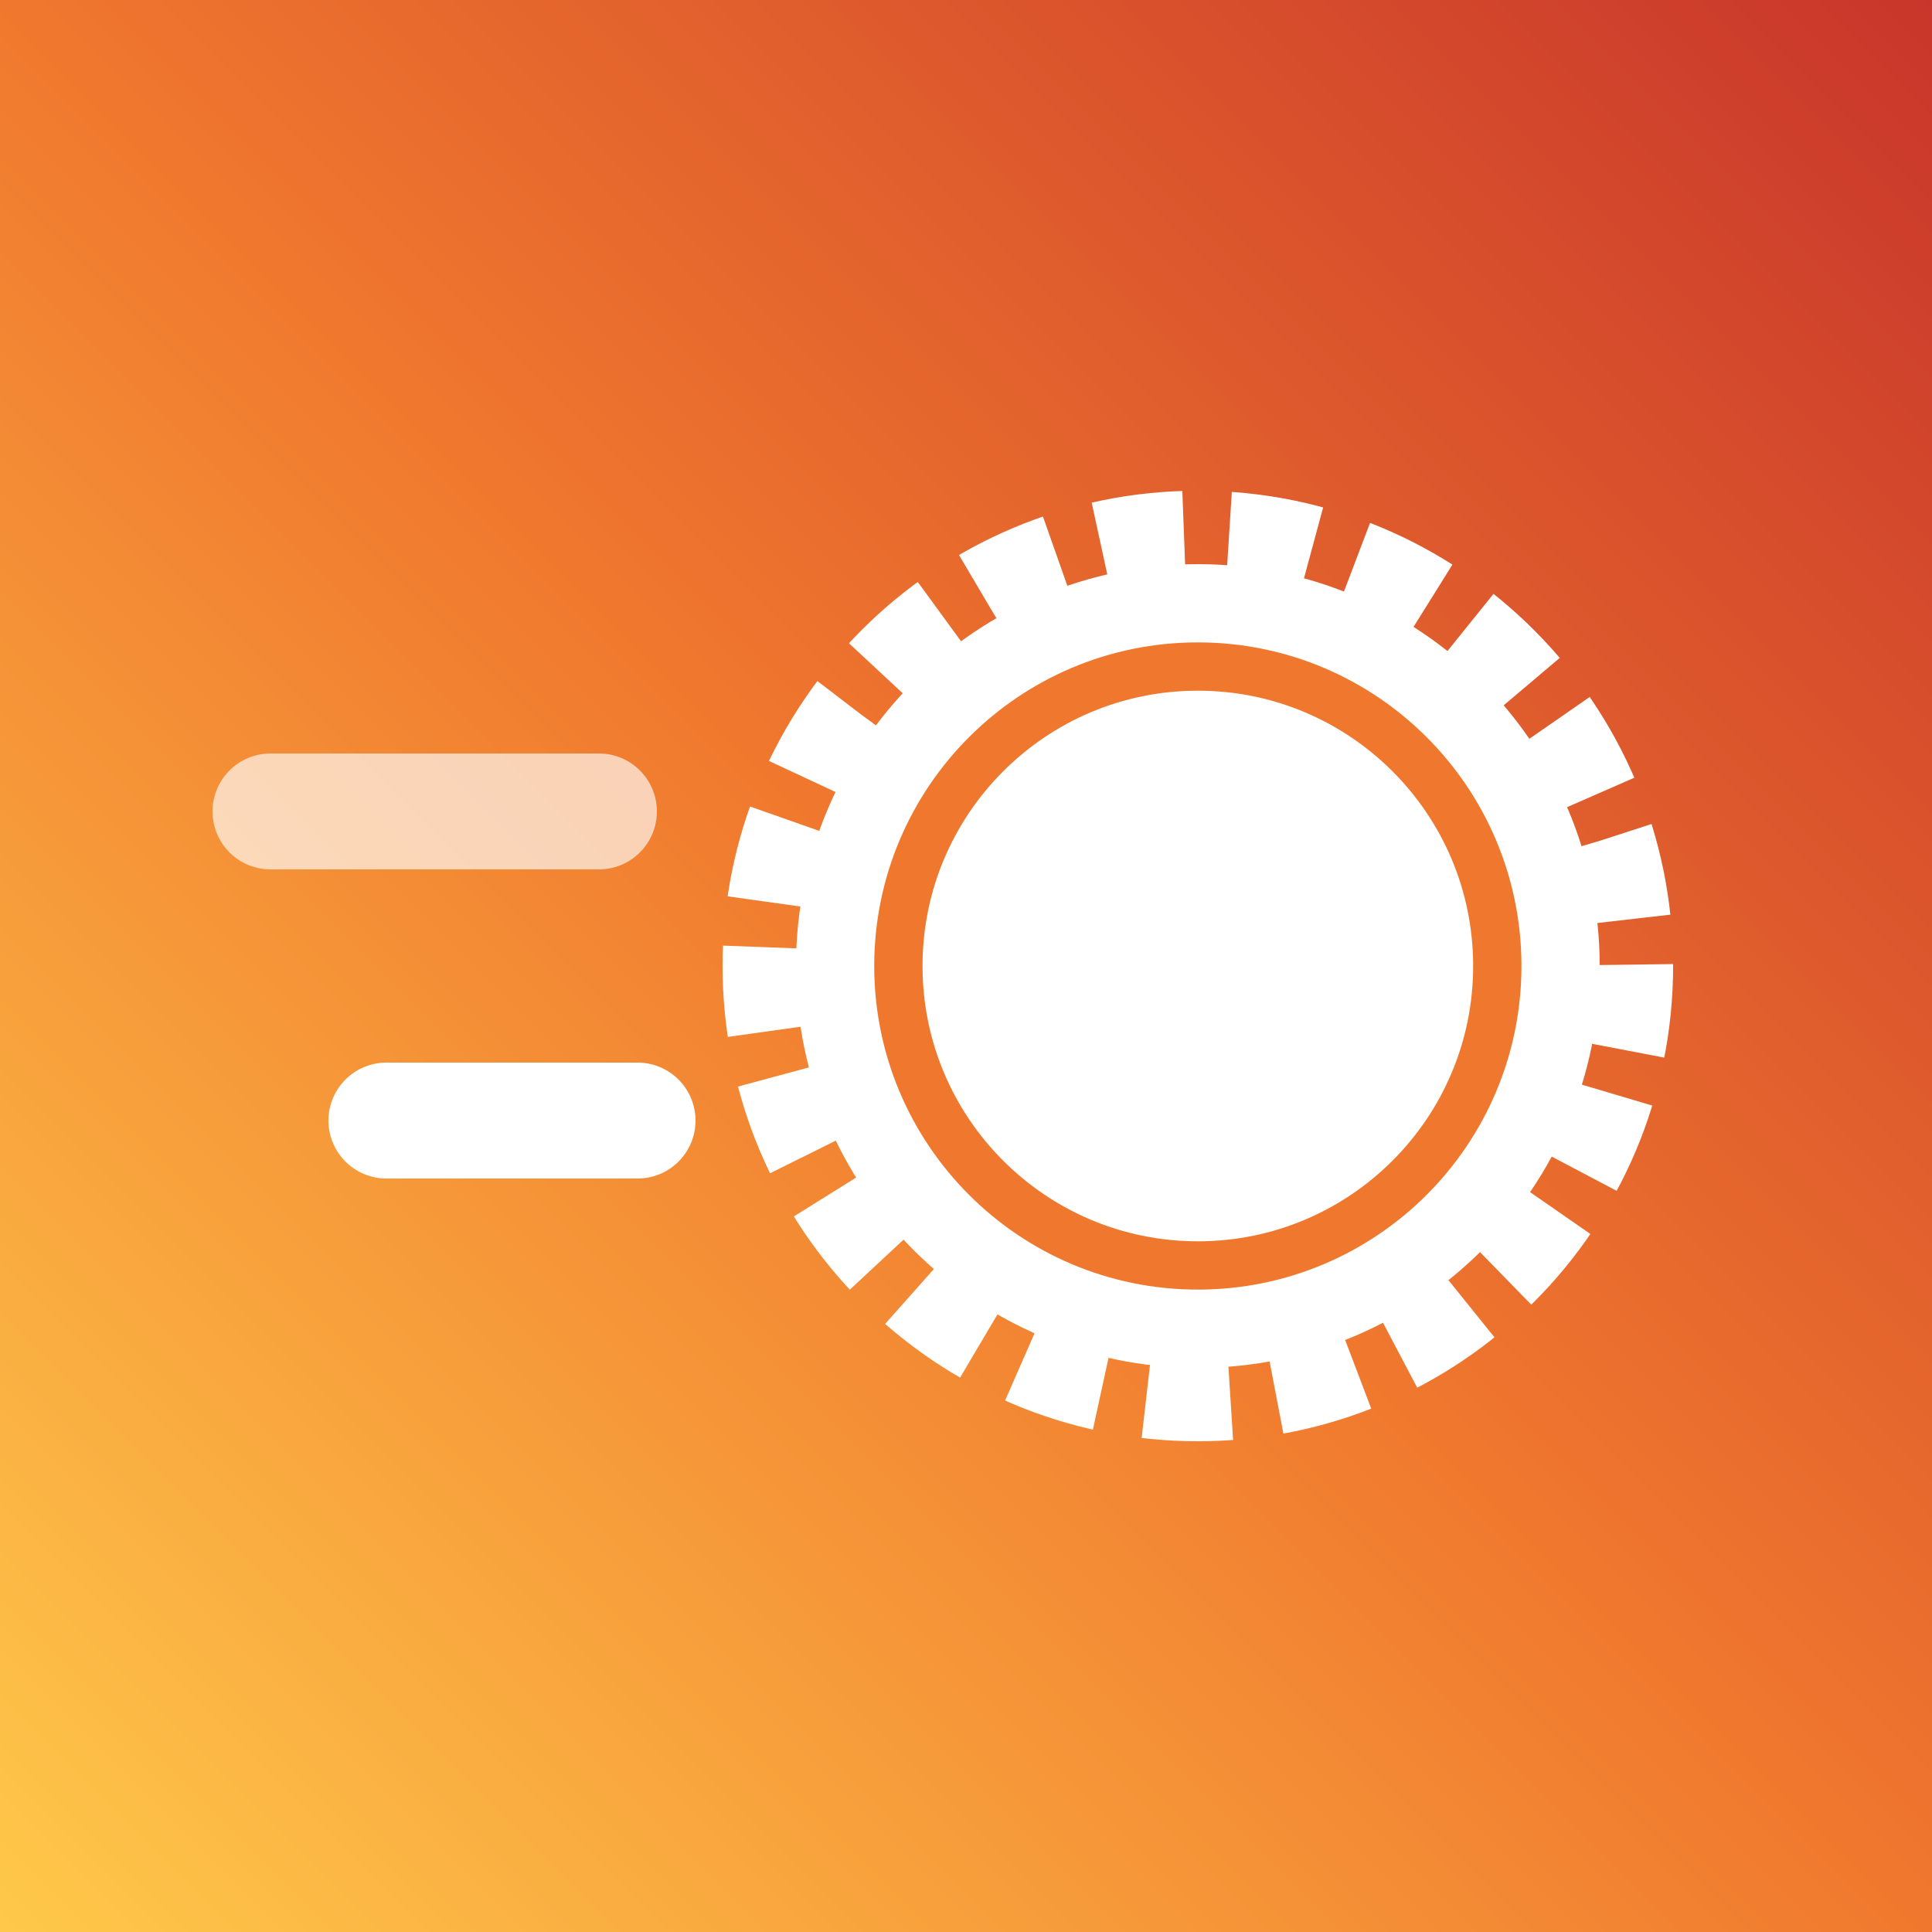
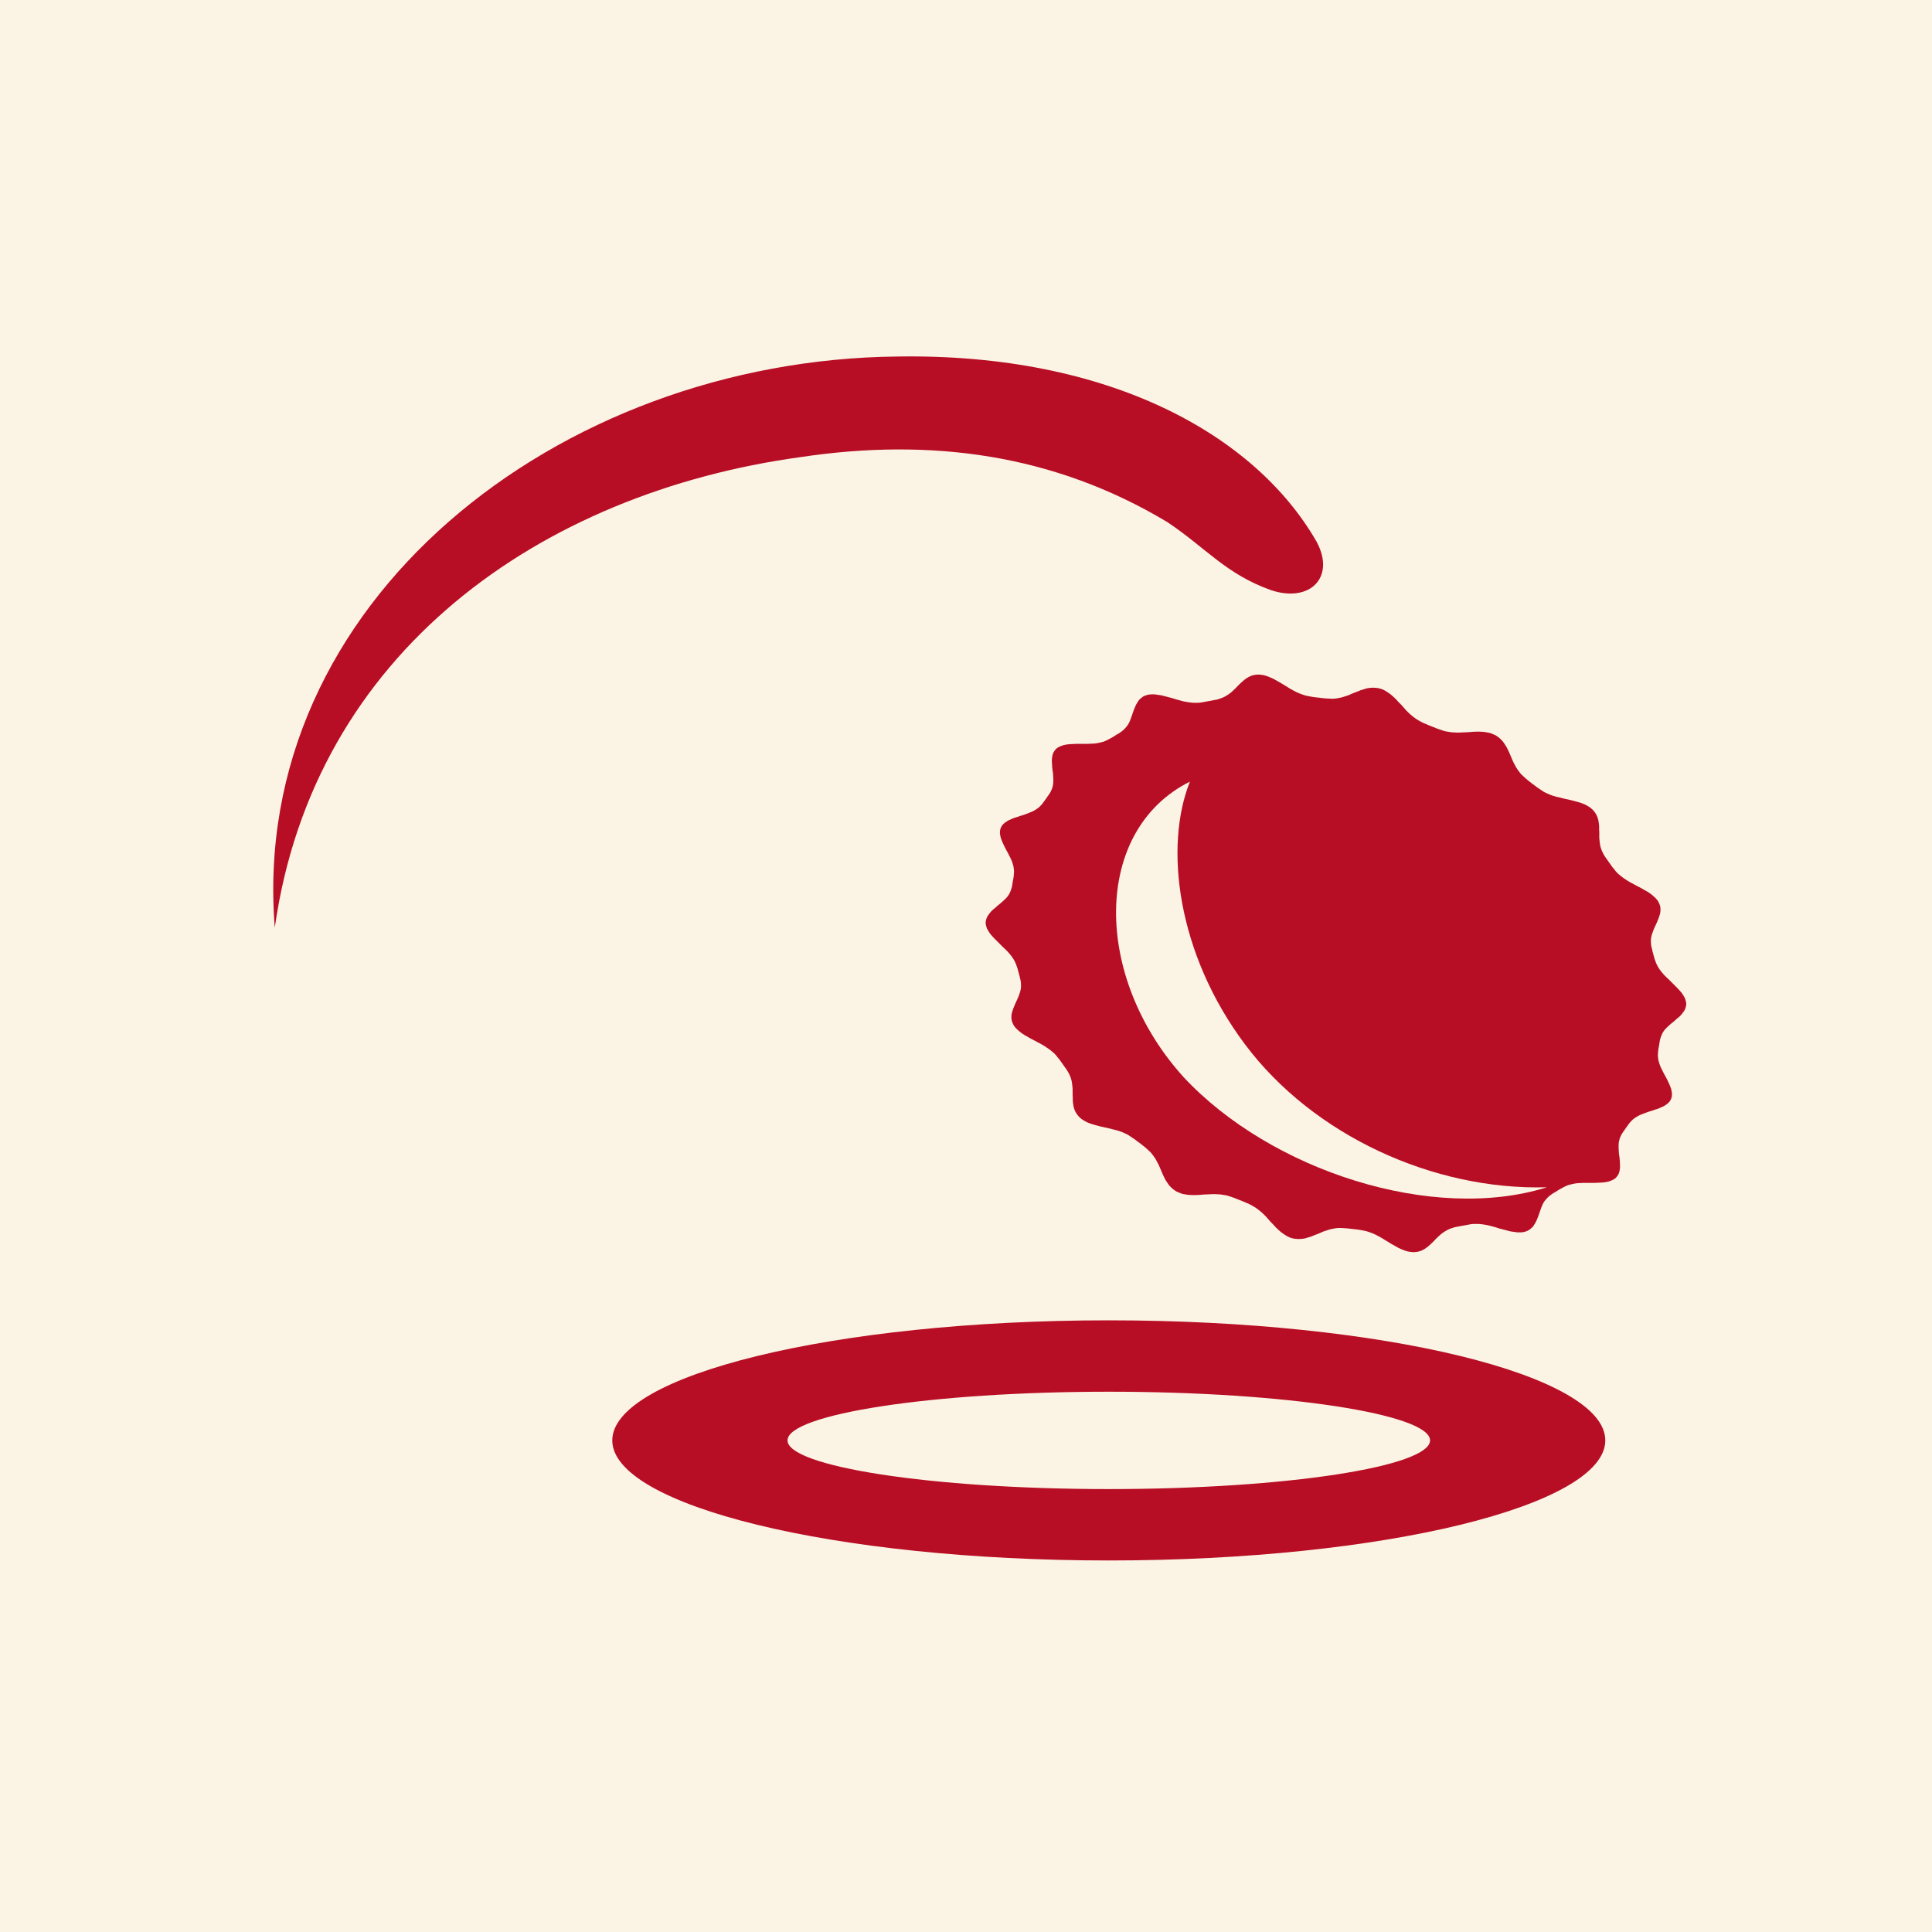
- <svg xmlns="http://www.w3.org/2000/svg" viewBox="0 0 100 100">
-   <defs>
-     <linearGradient id="g" x1="0" y1="1" x2="1" y2="0">
-       <stop offset="0" stop-color="#FFC94A" />
-       <stop offset="0.5" stop-color="#F0782E" />
-       <stop offset="1" stop-color="#C8352B" />
-     </linearGradient>
-   </defs>
-   <rect width="100" height="100" fill="url(#g)" />
-   <line x1="14" y1="42" x2="31" y2="42" stroke="#FFFFFF" stroke-width="6" stroke-linecap="round" opacity="0.65" />
-   <line x1="20" y1="58" x2="33" y2="58" stroke="#FFFFFF" stroke-width="6" stroke-linecap="round" />
-   <circle cx="62" cy="50" r="22" fill="none" stroke="#FFFFFF" stroke-width="5.2" stroke-dasharray="4.28 2.3" />
-   <circle cx="62" cy="50" r="20.8" fill="#FFFFFF" />
-   <circle cx="62" cy="50" r="15.5" fill="none" stroke="#F0782E" stroke-width="2.5" />
+ <svg xmlns="http://www.w3.org/2000/svg" viewBox="0 0 1024 1024" width="1024" height="1024">
+   <rect width="1024" height="1024" rx="0" fill="#FBF4E5" />
+   <g transform="translate(71.68,61.68) scale(0.86)">
+     <path fill="#B80E25" d="M86,500 C70,300 260,150 470,148 C600,146 690,196 728,262 C740,284 724,300 700,292 C672,282 660,266 636,250 C566,208 490,198 410,210 C250,232 110,330 86,500 Z" />
+     <mask id="m82879" maskUnits="userSpaceOnUse" x="0" y="0" width="1024" height="1024">
+       <rect width="1024" height="1024" fill="#fff" />
+       <path fill="#000" d="M650,410 C590,440 590,530 646,592 C700,650 800,682 870,660 C800,662 726,628 684,572 C642,516 634,450 650,410 Z" />
+     </mask>
+     <path fill="#B80E25" mask="url(#m82879)" d="M946.6,605.5 L945.9,606.8 L944.9,608.0 L943.6,609.0 L942.1,610.0 L940.3,610.8 L938.5,611.6 L936.5,612.2 L934.5,612.9 L932.5,613.5 L930.6,614.2 L928.8,614.9 L927.1,615.6 L925.6,616.4 L924.2,617.3 L923.0,618.2 L922.0,619.2 L921.0,620.3 L920.2,621.4 L919.4,622.5 L918.6,623.6 L917.8,624.8 L917.0,625.9 L916.2,627.1 L915.6,628.3 L915.0,629.6 L914.6,631.0 L914.3,632.5 L914.2,634.1 L914.2,635.7 L914.3,637.5 L914.4,639.3 L914.7,641.2 L914.9,643.1 L915.0,645.0 L915.1,646.9 L915.0,648.6 L914.7,650.3 L914.2,651.8 L913.4,653.1 L912.4,654.3 L911.1,655.2 L909.6,655.9 L907.9,656.5 L905.9,656.9 L903.9,657.1 L901.7,657.2 L899.4,657.3 L897.1,657.3 L894.8,657.3 L892.6,657.3 L890.5,657.4 L888.5,657.5 L886.7,657.8 L884.9,658.2 L883.3,658.6 L881.8,659.2 L880.4,659.9 L879.1,660.6 L877.8,661.3 L876.5,662.1 L875.3,662.9 L874.0,663.6 L872.7,664.5 L871.6,665.3 L870.5,666.3 L869.5,667.4 L868.5,668.6 L867.7,669.9 L867.0,671.4 L866.4,673.0 L865.8,674.6 L865.2,676.4 L864.6,678.1 L863.9,679.8 L863.2,681.4 L862.3,682.9 L861.4,684.3 L860.2,685.4 L858.9,686.4 L857.4,687.1 L855.7,687.6 L853.9,687.8 L851.9,687.8 L849.8,687.5 L847.6,687.2 L845.3,686.6 L843.0,686.0 L840.7,685.4 L838.5,684.7 L836.3,684.1 L834.1,683.5 L832.0,683.1 L830.0,682.8 L828.1,682.6 L826.3,682.6 L824.6,682.6 L822.9,682.8 L821.3,683.1 L819.7,683.4 L818.0,683.7 L816.4,684.0 L814.8,684.3 L813.2,684.6 L811.7,685.1 L810.2,685.6 L808.7,686.3 L807.3,687.1 L805.9,688.0 L804.5,689.1 L803.2,690.3 L801.9,691.5 L800.6,692.9 L799.3,694.2 L797.9,695.5 L796.5,696.7 L795.0,697.8 L793.4,698.7 L791.8,699.4 L790.0,699.8 L788.2,700.0 L786.4,699.9 L784.4,699.6 L782.4,699.0 L780.4,698.2 L778.4,697.3 L776.3,696.1 L774.3,695.0 L772.2,693.7 L770.2,692.5 L768.3,691.3 L766.3,690.2 L764.4,689.2 L762.6,688.4 L760.7,687.7 L758.9,687.1 L757.1,686.7 L755.4,686.4 L753.6,686.1 L751.9,685.9 L750.1,685.7 L748.4,685.5 L746.6,685.3 L744.9,685.2 L743.1,685.1 L741.4,685.1 L739.6,685.3 L737.9,685.6 L736.1,686.0 L734.3,686.6 L732.4,687.2 L730.6,688.0 L728.7,688.8 L726.8,689.5 L724.9,690.3 L722.9,690.9 L721.0,691.5 L719.0,691.8 L717.1,691.9 L715.2,691.8 L713.3,691.5 L711.4,690.9 L709.6,690.0 L707.9,688.9 L706.2,687.7 L704.5,686.2 L702.9,684.7 L701.4,683.0 L699.8,681.4 L698.3,679.7 L696.9,678.1 L695.4,676.6 L693.9,675.2 L692.4,674.0 L690.8,672.8 L689.2,671.8 L687.6,670.9 L686.0,670.1 L684.3,669.4 L682.7,668.7 L681.0,668.0 L679.3,667.4 L677.7,666.7 L676.0,666.1 L674.2,665.5 L672.5,665.0 L670.6,664.7 L668.7,664.4 L666.7,664.3 L664.7,664.2 L662.6,664.3 L660.4,664.4 L658.2,664.5 L655.9,664.7 L653.7,664.8 L651.4,664.8 L649.3,664.7 L647.2,664.4 L645.1,664.0 L643.3,663.3 L641.5,662.5 L639.9,661.4 L638.5,660.2 L637.1,658.7 L636.0,657.1 L634.9,655.4 L634.0,653.6 L633.1,651.7 L632.3,649.8 L631.5,647.9 L630.7,646.1 L629.8,644.4 L628.9,642.7 L627.9,641.2 L626.8,639.7 L625.7,638.4 L624.4,637.2 L623.1,636.0 L621.8,634.9 L620.4,633.8 L619.0,632.7 L617.6,631.7 L616.2,630.6 L614.7,629.6 L613.2,628.6 L611.7,627.6 L610.0,626.8 L608.2,626.0 L606.3,625.3 L604.2,624.7 L602.1,624.2 L599.8,623.6 L597.5,623.1 L595.2,622.6 L592.9,622.0 L590.7,621.4 L588.5,620.7 L586.5,619.9 L584.7,618.9 L583.0,617.8 L581.6,616.5 L580.5,615.2 L579.5,613.6 L578.8,612.0 L578.3,610.3 L578.0,608.5 L577.8,606.6 L577.8,604.7 L577.7,602.8 L577.7,600.9 L577.7,599.1 L577.5,597.3 L577.3,595.6 L577.0,594.0 L576.5,592.4 L575.9,590.9 L575.2,589.5 L574.4,588.1 L573.5,586.8 L572.5,585.4 L571.6,584.1 L570.6,582.7 L569.7,581.4 L568.6,580.1 L567.6,578.8 L566.4,577.5 L565.0,576.3 L563.5,575.1 L561.9,574.0 L560.1,572.8 L558.2,571.7 L556.1,570.6 L554.1,569.5 L551.9,568.4 L549.9,567.2 L547.9,566.1 L546.0,564.8 L544.4,563.5 L542.9,562.1 L541.7,560.7 L540.9,559.2 L540.3,557.7 L540.0,556.1 L540.0,554.4 L540.2,552.8 L540.7,551.1 L541.3,549.4 L542.0,547.7 L542.7,546.1 L543.5,544.4 L544.2,542.8 L544.8,541.2 L545.3,539.7 L545.7,538.2 L545.9,536.7 L545.9,535.2 L545.8,533.7 L545.6,532.3 L545.2,530.8 L544.9,529.4 L544.5,527.9 L544.1,526.5 L543.7,525.0 L543.2,523.6 L542.7,522.2 L542.0,520.7 L541.2,519.3 L540.2,517.8 L539.0,516.3 L537.7,514.8 L536.2,513.3 L534.6,511.8 L533.0,510.2 L531.4,508.6 L529.8,507.0 L528.3,505.4 L526.9,503.8 L525.8,502.1 L524.9,500.5 L524.4,498.9 L524.1,497.4 L524.2,495.9 L524.6,494.4 L525.2,493.0 L526.2,491.6 L527.3,490.2 L528.6,488.9 L530.1,487.7 L531.5,486.4 L533.0,485.2 L534.4,484.0 L535.7,482.8 L536.9,481.6 L537.9,480.4 L538.7,479.1 L539.3,477.8 L539.8,476.5 L540.2,475.2 L540.5,473.8 L540.7,472.4 L540.9,471.1 L541.2,469.7 L541.4,468.3 L541.5,466.9 L541.6,465.5 L541.5,464.1 L541.3,462.5 L540.9,461.0 L540.4,459.4 L539.7,457.7 L538.8,455.9 L537.9,454.1 L536.9,452.3 L535.9,450.4 L535.0,448.5 L534.2,446.7 L533.5,444.9 L533.1,443.2 L532.9,441.5 L533.0,440.0 L533.4,438.5 L534.1,437.2 L535.1,436.0 L536.4,435.0 L537.9,434.0 L539.7,433.2 L541.5,432.4 L543.5,431.8 L545.5,431.1 L547.5,430.5 L549.4,429.8 L551.2,429.1 L552.9,428.4 L554.4,427.6 L555.8,426.7 L557.0,425.8 L558.0,424.8 L559.0,423.7 L559.8,422.6 L560.6,421.5 L561.4,420.4 L562.2,419.2 L563.0,418.1 L563.8,416.9 L564.4,415.7 L565.0,414.4 L565.4,413.0 L565.7,411.5 L565.8,409.9 L565.8,408.3 L565.7,406.5 L565.6,404.7 L565.3,402.8 L565.1,400.9 L565.0,399.0 L564.9,397.1 L565.0,395.4 L565.3,393.7 L565.8,392.2 L566.6,390.9 L567.6,389.7 L568.9,388.8 L570.4,388.1 L572.1,387.5 L574.1,387.1 L576.1,386.9 L578.3,386.8 L580.6,386.7 L582.9,386.7 L585.2,386.7 L587.4,386.7 L589.5,386.6 L591.5,386.5 L593.3,386.2 L595.1,385.8 L596.7,385.4 L598.2,384.8 L599.6,384.1 L600.9,383.4 L602.2,382.7 L603.5,381.9 L604.7,381.1 L606.0,380.4 L607.3,379.5 L608.4,378.7 L609.5,377.7 L610.5,376.6 L611.5,375.4 L612.3,374.1 L613.0,372.6 L613.6,371.0 L614.2,369.4 L614.8,367.6 L615.4,365.9 L616.1,364.2 L616.8,362.6 L617.7,361.1 L618.6,359.7 L619.8,358.6 L621.1,357.6 L622.6,356.9 L624.3,356.4 L626.1,356.2 L628.1,356.2 L630.2,356.5 L632.4,356.8 L634.7,357.4 L637.0,358.0 L639.3,358.6 L641.5,359.3 L643.7,359.9 L645.9,360.5 L648.0,360.9 L650.0,361.2 L651.9,361.4 L653.7,361.4 L655.4,361.4 L657.1,361.2 L658.7,360.9 L660.3,360.6 L662.0,360.3 L663.6,360.0 L665.2,359.7 L666.8,359.4 L668.3,358.9 L669.8,358.4 L671.3,357.7 L672.7,356.9 L674.1,356.0 L675.5,354.9 L676.8,353.7 L678.1,352.5 L679.4,351.1 L680.7,349.8 L682.1,348.5 L683.5,347.3 L685.0,346.2 L686.6,345.3 L688.2,344.6 L690.0,344.2 L691.8,344.0 L693.6,344.1 L695.6,344.4 L697.6,345.0 L699.6,345.8 L701.6,346.7 L703.7,347.9 L705.7,349.0 L707.8,350.3 L709.8,351.5 L711.7,352.7 L713.7,353.8 L715.6,354.8 L717.4,355.6 L719.3,356.3 L721.1,356.9 L722.9,357.3 L724.6,357.6 L726.4,357.9 L728.1,358.1 L729.9,358.3 L731.6,358.5 L733.4,358.7 L735.1,358.8 L736.9,358.9 L738.6,358.9 L740.4,358.7 L742.1,358.4 L743.9,358.0 L745.7,357.4 L747.6,356.8 L749.4,356.0 L751.3,355.2 L753.2,354.5 L755.1,353.7 L757.1,353.1 L759.0,352.5 L761.0,352.2 L762.9,352.1 L764.8,352.2 L766.7,352.5 L768.6,353.1 L770.4,354.0 L772.1,355.1 L773.8,356.3 L775.5,357.8 L777.1,359.3 L778.6,361.0 L780.2,362.6 L781.7,364.3 L783.1,365.9 L784.6,367.4 L786.1,368.8 L787.6,370.0 L789.2,371.2 L790.8,372.2 L792.4,373.1 L794.0,373.9 L795.7,374.6 L797.3,375.3 L799.0,376.0 L800.7,376.6 L802.3,377.3 L804.0,377.9 L805.8,378.5 L807.5,379.0 L809.4,379.3 L811.3,379.6 L813.3,379.7 L815.3,379.8 L817.4,379.7 L819.6,379.6 L821.8,379.5 L824.1,379.3 L826.3,379.2 L828.6,379.2 L830.7,379.3 L832.8,379.6 L834.9,380.0 L836.7,380.7 L838.5,381.5 L840.1,382.6 L841.5,383.8 L842.9,385.3 L844.0,386.9 L845.1,388.6 L846.0,390.4 L846.9,392.3 L847.7,394.2 L848.5,396.1 L849.3,397.9 L850.2,399.6 L851.1,401.3 L852.1,402.8 L853.2,404.3 L854.3,405.6 L855.6,406.8 L856.9,408.0 L858.2,409.1 L859.6,410.2 L861.0,411.3 L862.4,412.3 L863.8,413.4 L865.3,414.4 L866.8,415.4 L868.3,416.4 L870.0,417.2 L871.8,418.0 L873.7,418.7 L875.8,419.3 L877.9,419.8 L880.2,420.4 L882.5,420.9 L884.8,421.4 L887.1,422.0 L889.3,422.6 L891.5,423.3 L893.5,424.1 L895.3,425.1 L897.0,426.2 L898.4,427.5 L899.5,428.8 L900.5,430.4 L901.2,432.0 L901.7,433.7 L902.0,435.5 L902.2,437.4 L902.2,439.3 L902.3,441.2 L902.3,443.1 L902.3,444.9 L902.5,446.7 L902.7,448.4 L903.0,450.0 L903.5,451.6 L904.1,453.1 L904.8,454.5 L905.6,455.9 L906.5,457.2 L907.5,458.6 L908.4,459.9 L909.4,461.3 L910.3,462.6 L911.4,463.9 L912.4,465.2 L913.6,466.5 L915.0,467.7 L916.5,468.9 L918.1,470.0 L919.9,471.2 L921.8,472.3 L923.9,473.4 L925.9,474.5 L928.1,475.6 L930.1,476.8 L932.1,477.9 L934.0,479.2 L935.6,480.5 L937.1,481.9 L938.3,483.3 L939.1,484.8 L939.7,486.3 L940.0,487.9 L940.0,489.6 L939.8,491.2 L939.3,492.9 L938.7,494.6 L938.0,496.3 L937.3,497.9 L936.5,499.6 L935.8,501.2 L935.2,502.8 L934.7,504.3 L934.3,505.8 L934.1,507.3 L934.1,508.8 L934.2,510.3 L934.4,511.7 L934.8,513.2 L935.1,514.6 L935.5,516.1 L935.9,517.5 L936.3,519.0 L936.8,520.4 L937.3,521.8 L938.0,523.3 L938.8,524.7 L939.8,526.2 L941.0,527.7 L942.3,529.2 L943.8,530.7 L945.4,532.2 L947.0,533.8 L948.6,535.4 L950.2,537.0 L951.7,538.6 L953.1,540.2 L954.2,541.9 L955.1,543.5 L955.6,545.1 L955.9,546.6 L955.8,548.1 L955.4,549.6 L954.8,551.0 L953.8,552.4 L952.7,553.8 L951.4,555.1 L949.9,556.3 L948.5,557.6 L947.0,558.8 L945.6,560.0 L944.3,561.2 L943.1,562.4 L942.1,563.6 L941.3,564.9 L940.7,566.2 L940.2,567.5 L939.8,568.8 L939.5,570.2 L939.3,571.6 L939.1,572.9 L938.8,574.3 L938.6,575.7 L938.5,577.1 L938.4,578.5 L938.5,579.9 L938.7,581.5 L939.1,583.0 L939.6,584.6 L940.3,586.3 L941.2,588.1 L942.1,589.9 L943.1,591.7 L944.1,593.6 L945.0,595.5 L945.8,597.3 L946.5,599.1 L946.9,600.8 L947.1,602.5 L947.0,604.0Z" />
+     <path fill="#B80E25" fill-rule="evenodd" d="M600,742 C770,742 906,776 906,816 C906,856 770,890 600,890 C430,890 294,856 294,816 C294,776 430,742 600,742 Z M600,786 C490,786 402,800 402,816 C402,832 490,846 600,846 C710,846 798,832 798,816 C798,800 710,786 600,786 Z" />
+   </g>
</svg>
